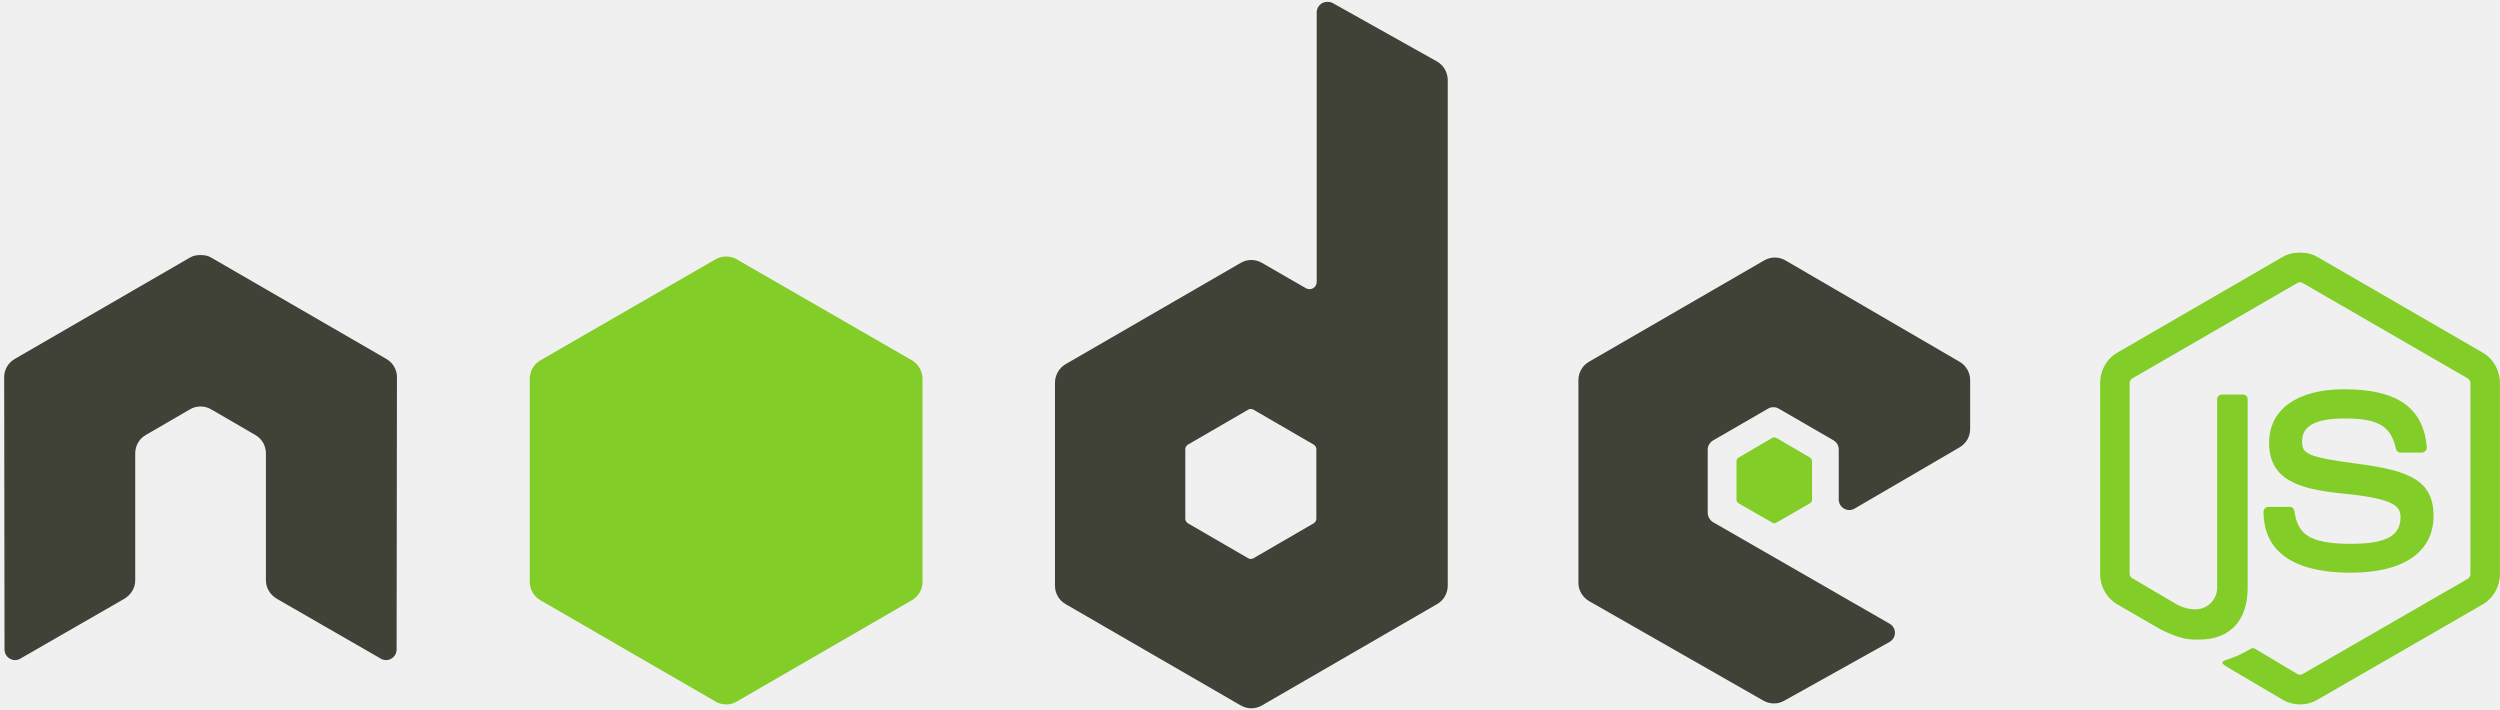
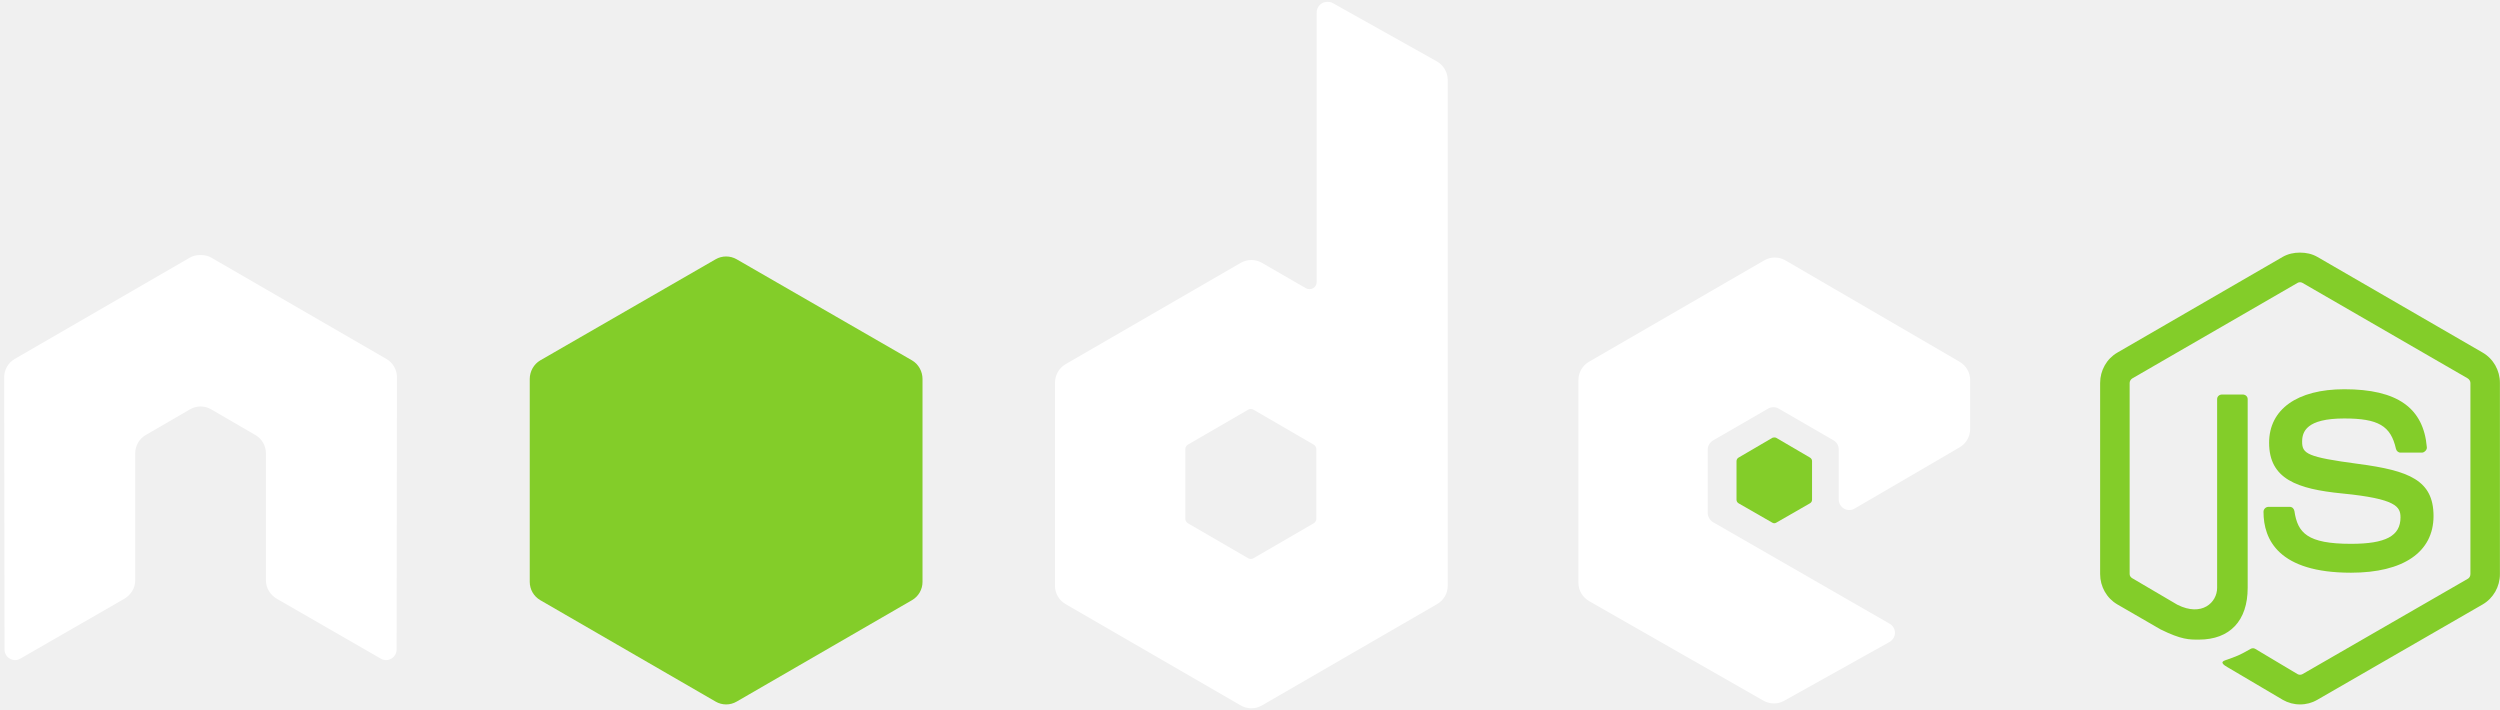
<svg xmlns="http://www.w3.org/2000/svg" width="155" height="44" viewBox="0 0 155 44" fill="none">
  <path d="M142.602 15.661C142.225 15.661 141.859 15.739 141.534 15.923L131.275 21.862C130.612 22.245 130.208 22.969 130.208 23.74V35.595C130.208 36.365 130.612 37.088 131.275 37.473L133.955 39.023C135.256 39.666 135.736 39.656 136.329 39.656C138.256 39.656 139.356 38.484 139.356 36.447V24.744C139.356 24.578 139.213 24.46 139.051 24.46H137.766C137.602 24.46 137.462 24.578 137.462 24.744V36.447C137.462 37.349 136.523 38.258 135 37.495L132.212 35.857C132.113 35.803 132.038 35.708 132.038 35.595V23.739C132.038 23.627 132.113 23.513 132.212 23.456L142.449 17.539C142.496 17.512 142.548 17.498 142.602 17.498C142.655 17.498 142.708 17.512 142.754 17.539L152.992 23.456C153.089 23.515 153.166 23.624 153.166 23.74V35.596C153.166 35.709 153.109 35.825 153.013 35.879L142.754 41.796C142.666 41.848 142.545 41.848 142.449 41.796L139.814 40.224C139.774 40.202 139.729 40.191 139.683 40.191C139.637 40.191 139.593 40.202 139.552 40.224C138.825 40.637 138.688 40.685 138.006 40.922C137.838 40.981 137.583 41.073 138.093 41.359L141.534 43.39C141.859 43.577 142.227 43.675 142.602 43.674C142.976 43.676 143.345 43.578 143.669 43.39L153.928 37.473C154.592 37.086 154.995 36.365 154.995 35.596V23.74C154.995 22.97 154.592 22.247 153.928 21.862L143.669 15.924C143.347 15.74 142.979 15.662 142.602 15.662L142.602 15.661Z" fill="#83CD29" />
  <path d="M145.346 24.133C142.425 24.133 140.685 25.379 140.685 27.451C140.685 29.699 142.412 30.317 145.216 30.595C148.57 30.924 148.831 31.418 148.831 32.08C148.831 33.228 147.918 33.717 145.76 33.717C143.049 33.717 142.453 33.039 142.254 31.687C142.23 31.542 142.118 31.425 141.97 31.425H140.642C140.478 31.425 140.337 31.566 140.337 31.731C140.337 33.461 141.276 35.508 145.76 35.508C149.007 35.508 150.879 34.23 150.879 31.993C150.879 29.774 149.367 29.179 146.218 28.762C143.036 28.339 142.732 28.133 142.732 27.386C142.732 26.769 142.99 25.945 145.346 25.945C147.452 25.945 148.23 26.4 148.548 27.823C148.576 27.956 148.694 28.063 148.831 28.063H150.16C150.242 28.063 150.321 28.012 150.378 27.953C150.434 27.891 150.473 27.82 150.465 27.735C150.259 25.285 148.629 24.133 145.346 24.133Z" fill="#83CD29" />
-   <path d="M82.288 0.116C82.174 0.116 82.061 0.146 81.962 0.203C81.863 0.261 81.78 0.344 81.723 0.444C81.666 0.543 81.635 0.656 81.635 0.771V17.474C81.635 17.637 81.559 17.784 81.417 17.867C81.348 17.907 81.269 17.928 81.189 17.928C81.108 17.928 81.029 17.907 80.96 17.867L78.237 16.295C78.038 16.18 77.813 16.119 77.584 16.119C77.354 16.119 77.129 16.18 76.93 16.295L66.061 22.582C65.655 22.818 65.408 23.27 65.408 23.74V36.316C65.408 36.785 65.655 37.216 66.061 37.451L76.93 43.739C77.129 43.854 77.354 43.915 77.584 43.915C77.813 43.915 78.038 43.854 78.237 43.739L89.106 37.451C89.305 37.336 89.47 37.171 89.585 36.971C89.7 36.772 89.76 36.546 89.76 36.316V4.963C89.759 4.728 89.697 4.497 89.578 4.293C89.459 4.09 89.289 3.922 89.085 3.806L82.615 0.182C82.514 0.125 82.401 0.115 82.288 0.116ZM12.37 15.814C12.163 15.822 11.968 15.859 11.782 15.967L0.913 22.255C0.714 22.37 0.548 22.535 0.433 22.735C0.319 22.934 0.259 23.16 0.259 23.39L0.281 40.268C0.281 40.502 0.402 40.721 0.608 40.835C0.706 40.895 0.819 40.926 0.935 40.926C1.05 40.926 1.163 40.895 1.261 40.835L7.709 37.124C8.117 36.88 8.384 36.457 8.384 35.988V28.106C8.384 27.636 8.63 27.205 9.037 26.971L11.782 25.377C11.98 25.262 12.206 25.201 12.435 25.202C12.659 25.202 12.889 25.259 13.088 25.377L15.833 26.971C16.032 27.085 16.198 27.251 16.313 27.45C16.427 27.65 16.487 27.876 16.487 28.106V35.988C16.487 36.457 16.756 36.883 17.162 37.123L23.609 40.835C23.708 40.895 23.821 40.926 23.936 40.926C24.051 40.926 24.164 40.895 24.263 40.835C24.362 40.778 24.444 40.695 24.502 40.595C24.559 40.495 24.589 40.383 24.59 40.267L24.611 23.39C24.612 23.16 24.552 22.933 24.437 22.734C24.323 22.535 24.157 22.369 23.957 22.255L13.088 15.967C12.905 15.859 12.709 15.823 12.501 15.814H12.37ZM110.038 15.967C109.811 15.967 109.588 16.025 109.385 16.142L98.516 22.43C98.317 22.545 98.151 22.71 98.037 22.909C97.922 23.109 97.862 23.335 97.862 23.565V36.141C97.862 36.614 98.128 37.042 98.537 37.276L109.319 43.433C109.717 43.661 110.204 43.678 110.604 43.455L117.139 39.809C117.346 39.693 117.486 39.478 117.487 39.241C117.488 39.126 117.459 39.013 117.401 38.913C117.344 38.813 117.261 38.73 117.161 38.673L106.226 32.385C106.022 32.268 105.878 32.031 105.878 31.796V27.866C105.878 27.631 106.023 27.416 106.226 27.298L109.624 25.333C109.724 25.276 109.836 25.245 109.951 25.245C110.066 25.245 110.178 25.276 110.278 25.333L113.675 27.298C113.775 27.356 113.858 27.438 113.915 27.538C113.972 27.638 114.002 27.751 114.002 27.866V30.966C114.002 31.081 114.032 31.194 114.089 31.294C114.147 31.394 114.229 31.476 114.329 31.534C114.533 31.652 114.779 31.652 114.982 31.534L121.495 27.735C121.694 27.62 121.859 27.454 121.974 27.255C122.088 27.056 122.149 26.83 122.149 26.6V23.565C122.149 23.096 121.901 22.665 121.495 22.43L110.692 16.142C110.493 16.027 110.267 15.966 110.038 15.967V15.967ZM77.54 25.355C77.597 25.355 77.663 25.369 77.714 25.399L81.439 27.56C81.54 27.619 81.613 27.727 81.613 27.844V32.167C81.613 32.284 81.541 32.392 81.439 32.451L77.714 34.612C77.665 34.641 77.608 34.656 77.551 34.656C77.494 34.656 77.437 34.641 77.388 34.612L73.663 32.451C73.562 32.392 73.489 32.284 73.489 32.167V27.844C73.489 27.727 73.562 27.619 73.663 27.56L77.388 25.399C77.433 25.37 77.486 25.355 77.54 25.356V25.355H77.54Z" fill="#404137" />
+   <path d="M82.288 0.116C82.174 0.116 82.061 0.146 81.962 0.203C81.863 0.261 81.78 0.344 81.723 0.444C81.666 0.543 81.635 0.656 81.635 0.771V17.474C81.635 17.637 81.559 17.784 81.417 17.867C81.348 17.907 81.269 17.928 81.189 17.928C81.108 17.928 81.029 17.907 80.96 17.867L78.237 16.295C78.038 16.18 77.813 16.119 77.584 16.119C77.354 16.119 77.129 16.18 76.93 16.295L66.061 22.582C65.655 22.818 65.408 23.27 65.408 23.74V36.316C65.408 36.785 65.655 37.216 66.061 37.451L76.93 43.739C77.129 43.854 77.354 43.915 77.584 43.915C77.813 43.915 78.038 43.854 78.237 43.739L89.106 37.451C89.305 37.336 89.47 37.171 89.585 36.971C89.7 36.772 89.76 36.546 89.76 36.316V4.963C89.759 4.728 89.697 4.497 89.578 4.293C89.459 4.09 89.289 3.922 89.085 3.806L82.615 0.182C82.514 0.125 82.401 0.115 82.288 0.116ZM12.37 15.814C12.163 15.822 11.968 15.859 11.782 15.967L0.913 22.255C0.714 22.37 0.548 22.535 0.433 22.735C0.319 22.934 0.259 23.16 0.259 23.39L0.281 40.268C0.281 40.502 0.402 40.721 0.608 40.835C0.706 40.895 0.819 40.926 0.935 40.926C1.05 40.926 1.163 40.895 1.261 40.835L7.709 37.124C8.117 36.88 8.384 36.457 8.384 35.988V28.106C8.384 27.636 8.63 27.205 9.037 26.971L11.782 25.377C11.98 25.262 12.206 25.201 12.435 25.202C12.659 25.202 12.889 25.259 13.088 25.377L15.833 26.971C16.032 27.085 16.198 27.251 16.313 27.45C16.427 27.65 16.487 27.876 16.487 28.106V35.988C16.487 36.457 16.756 36.883 17.162 37.123L23.609 40.835C23.708 40.895 23.821 40.926 23.936 40.926C24.051 40.926 24.164 40.895 24.263 40.835C24.362 40.778 24.444 40.695 24.502 40.595C24.559 40.495 24.589 40.383 24.59 40.267L24.611 23.39C24.612 23.16 24.552 22.933 24.437 22.734C24.323 22.535 24.157 22.369 23.957 22.255L13.088 15.967C12.905 15.859 12.709 15.823 12.501 15.814H12.37ZM110.038 15.967C109.811 15.967 109.588 16.025 109.385 16.142L98.516 22.43C98.317 22.545 98.151 22.71 98.037 22.909C97.922 23.109 97.862 23.335 97.862 23.565V36.141C97.862 36.614 98.128 37.042 98.537 37.276L109.319 43.433C109.717 43.661 110.204 43.678 110.604 43.455L117.139 39.809C117.346 39.693 117.486 39.478 117.487 39.241C117.488 39.126 117.459 39.013 117.401 38.913C117.344 38.813 117.261 38.73 117.161 38.673L106.226 32.385C106.022 32.268 105.878 32.031 105.878 31.796V27.866C105.878 27.631 106.023 27.416 106.226 27.298L109.624 25.333C109.724 25.276 109.836 25.245 109.951 25.245C110.066 25.245 110.178 25.276 110.278 25.333L113.675 27.298C113.775 27.356 113.858 27.438 113.915 27.538C113.972 27.638 114.002 27.751 114.002 27.866V30.966C114.002 31.081 114.032 31.194 114.089 31.294C114.147 31.394 114.229 31.476 114.329 31.534C114.533 31.652 114.779 31.652 114.982 31.534L121.495 27.735C121.694 27.62 121.859 27.454 121.974 27.255C122.088 27.056 122.149 26.83 122.149 26.6V23.565C122.149 23.096 121.901 22.665 121.495 22.43L110.692 16.142C110.493 16.027 110.267 15.966 110.038 15.967V15.967ZM77.54 25.355C77.597 25.355 77.663 25.369 77.714 25.399L81.439 27.56C81.54 27.619 81.613 27.727 81.613 27.844V32.167C81.613 32.284 81.541 32.392 81.439 32.451L77.714 34.612C77.665 34.641 77.608 34.656 77.551 34.656C77.494 34.656 77.437 34.641 77.388 34.612L73.663 32.451C73.562 32.392 73.489 32.284 73.489 32.167V27.844C73.489 27.727 73.562 27.619 73.663 27.56L77.388 25.399C77.433 25.37 77.486 25.355 77.54 25.356V25.355H77.54Z" fill="white" />
  <path d="M45.02 15.901C44.794 15.901 44.57 15.959 44.367 16.076L33.498 22.342C33.092 22.577 32.844 23.03 32.844 23.499V36.075C32.844 36.545 33.092 36.975 33.498 37.211L44.367 43.498C44.566 43.614 44.791 43.675 45.02 43.675C45.25 43.675 45.475 43.614 45.674 43.498L56.543 37.211C56.742 37.096 56.907 36.93 57.022 36.731C57.136 36.532 57.197 36.305 57.196 36.075V23.499C57.196 23.029 56.949 22.577 56.543 22.342L45.674 16.076C45.475 15.961 45.25 15.901 45.02 15.901ZM110.016 27.124C109.973 27.124 109.925 27.124 109.886 27.145L107.795 28.368C107.756 28.39 107.723 28.422 107.7 28.46C107.677 28.498 107.665 28.542 107.664 28.587V30.988C107.664 31.078 107.716 31.161 107.795 31.207L109.886 32.407C109.964 32.453 110.048 32.453 110.125 32.407L112.216 31.206C112.255 31.184 112.288 31.153 112.311 31.115C112.334 31.076 112.346 31.033 112.347 30.988V28.586C112.346 28.542 112.334 28.498 112.311 28.46C112.288 28.422 112.255 28.39 112.216 28.368L110.125 27.145C110.087 27.122 110.06 27.124 110.016 27.124V27.124Z" fill="#83CD29" />
</svg>
